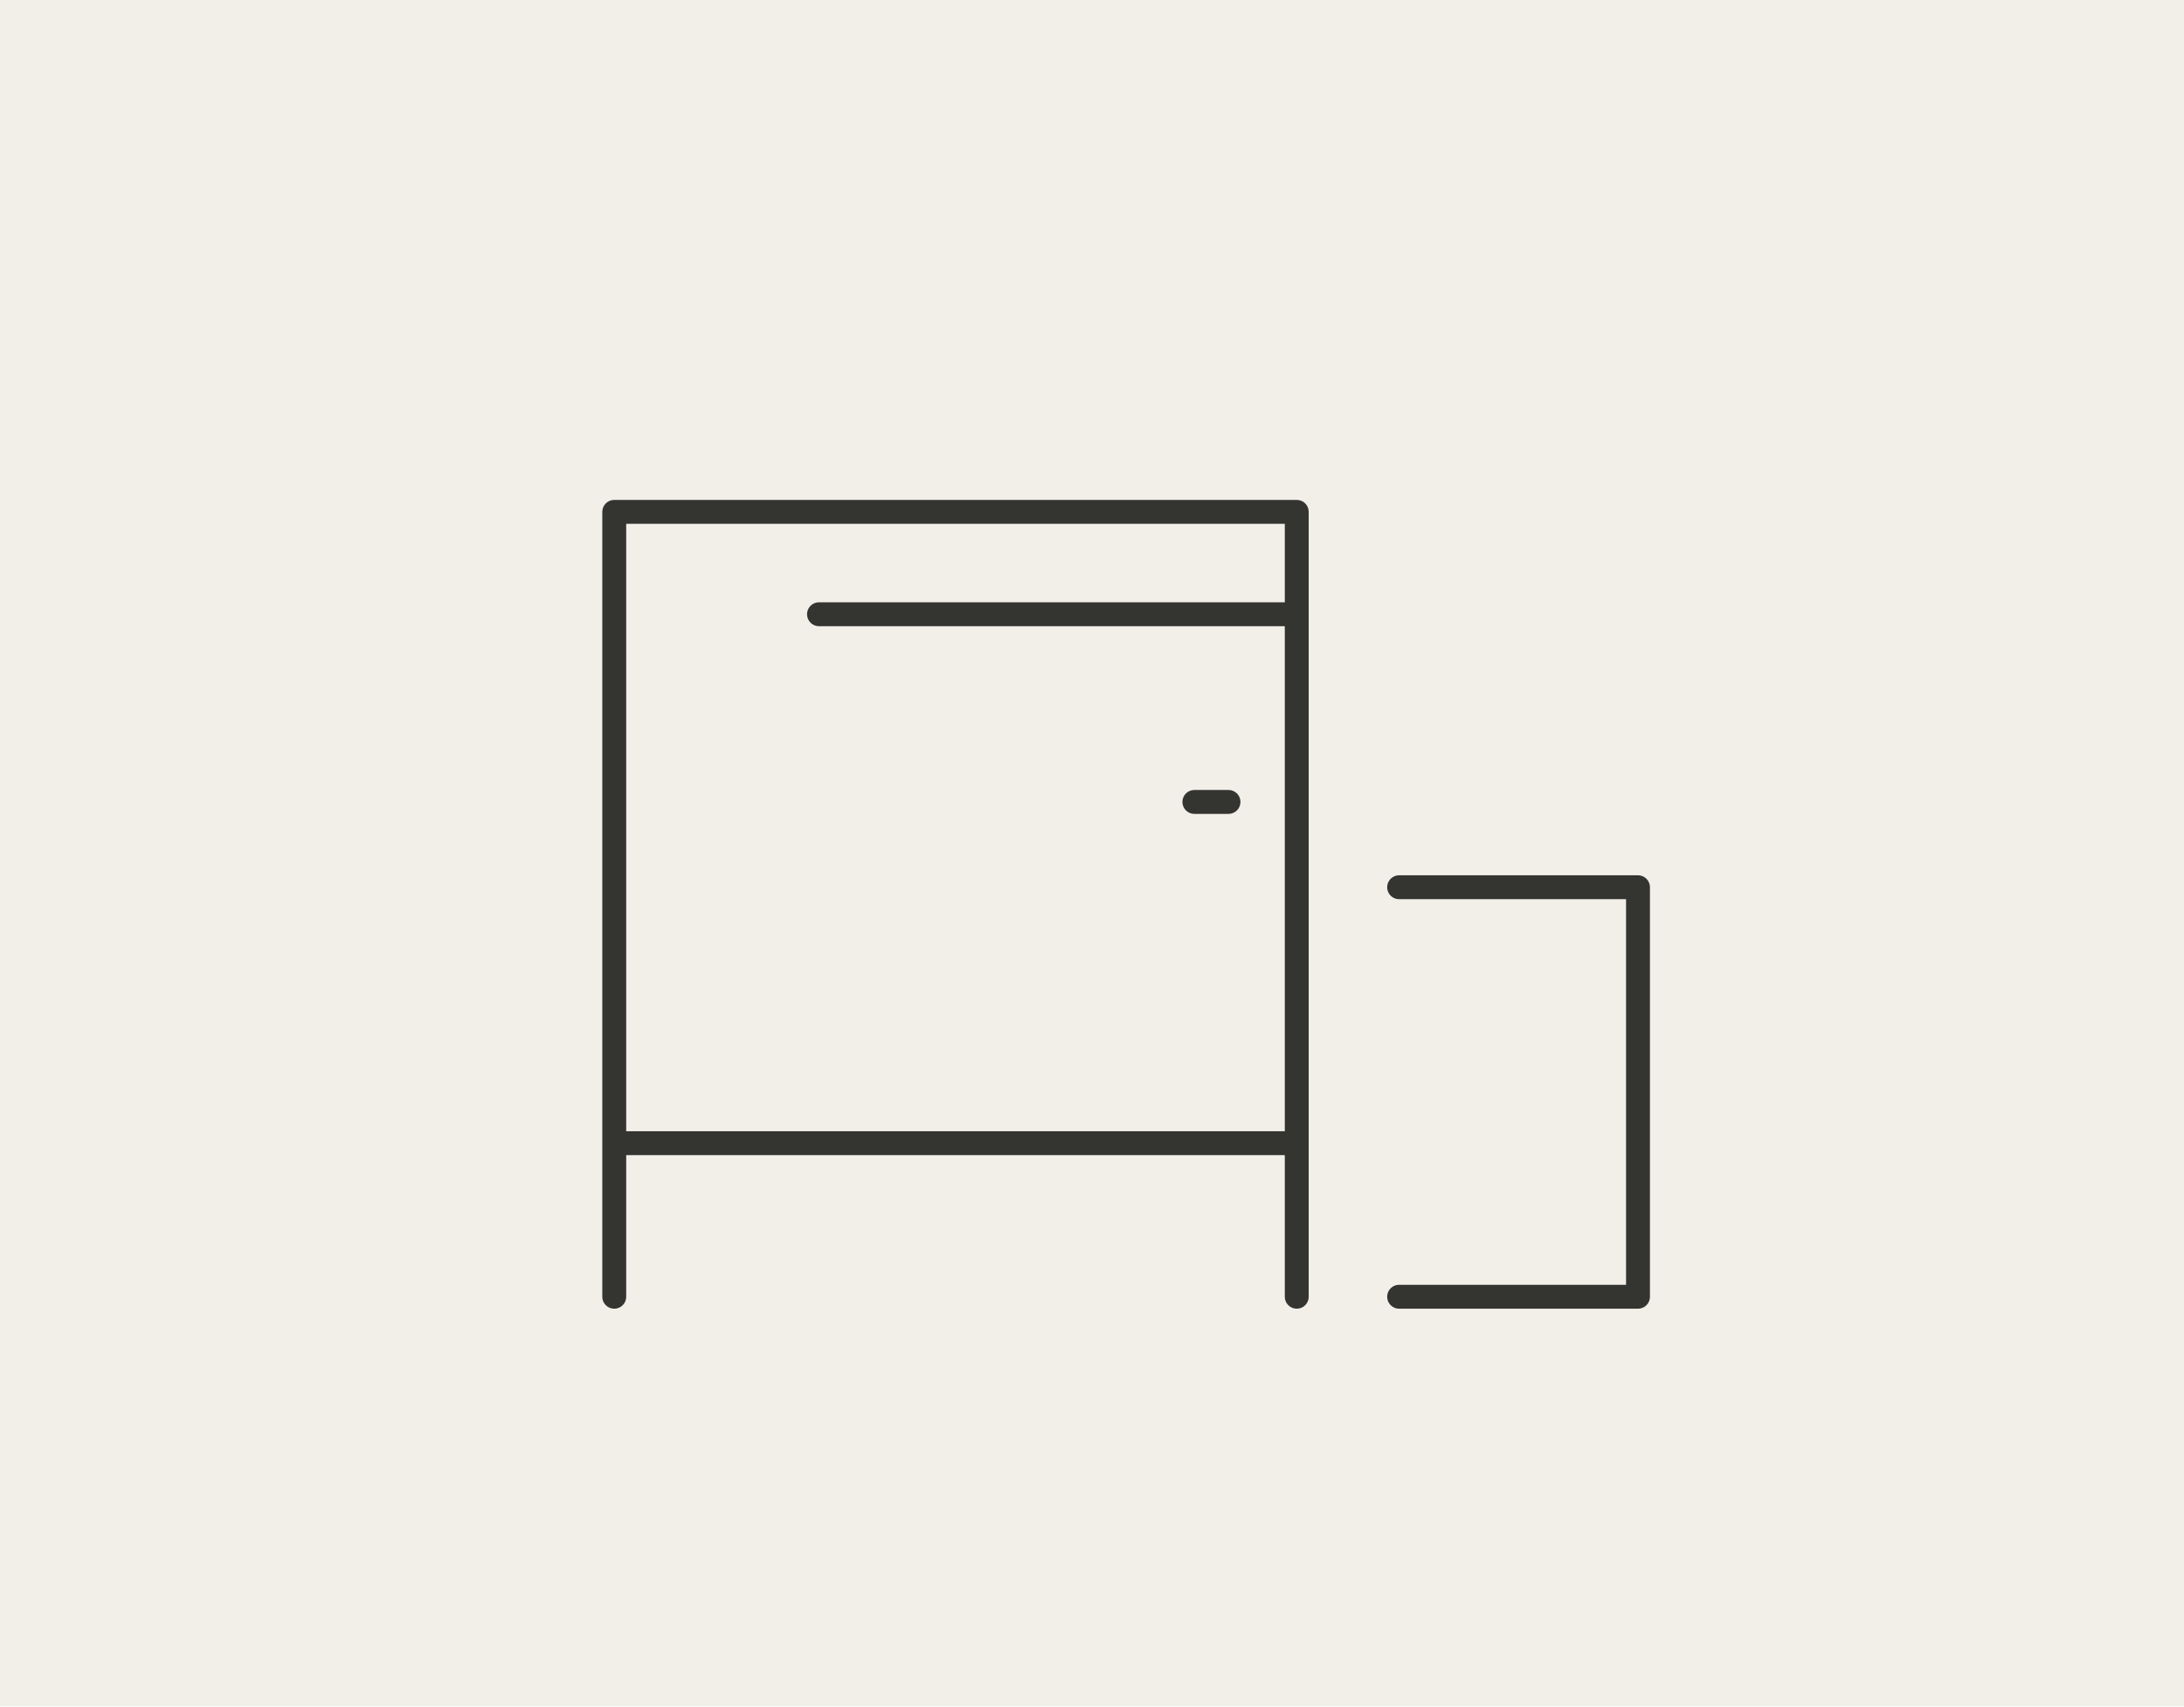
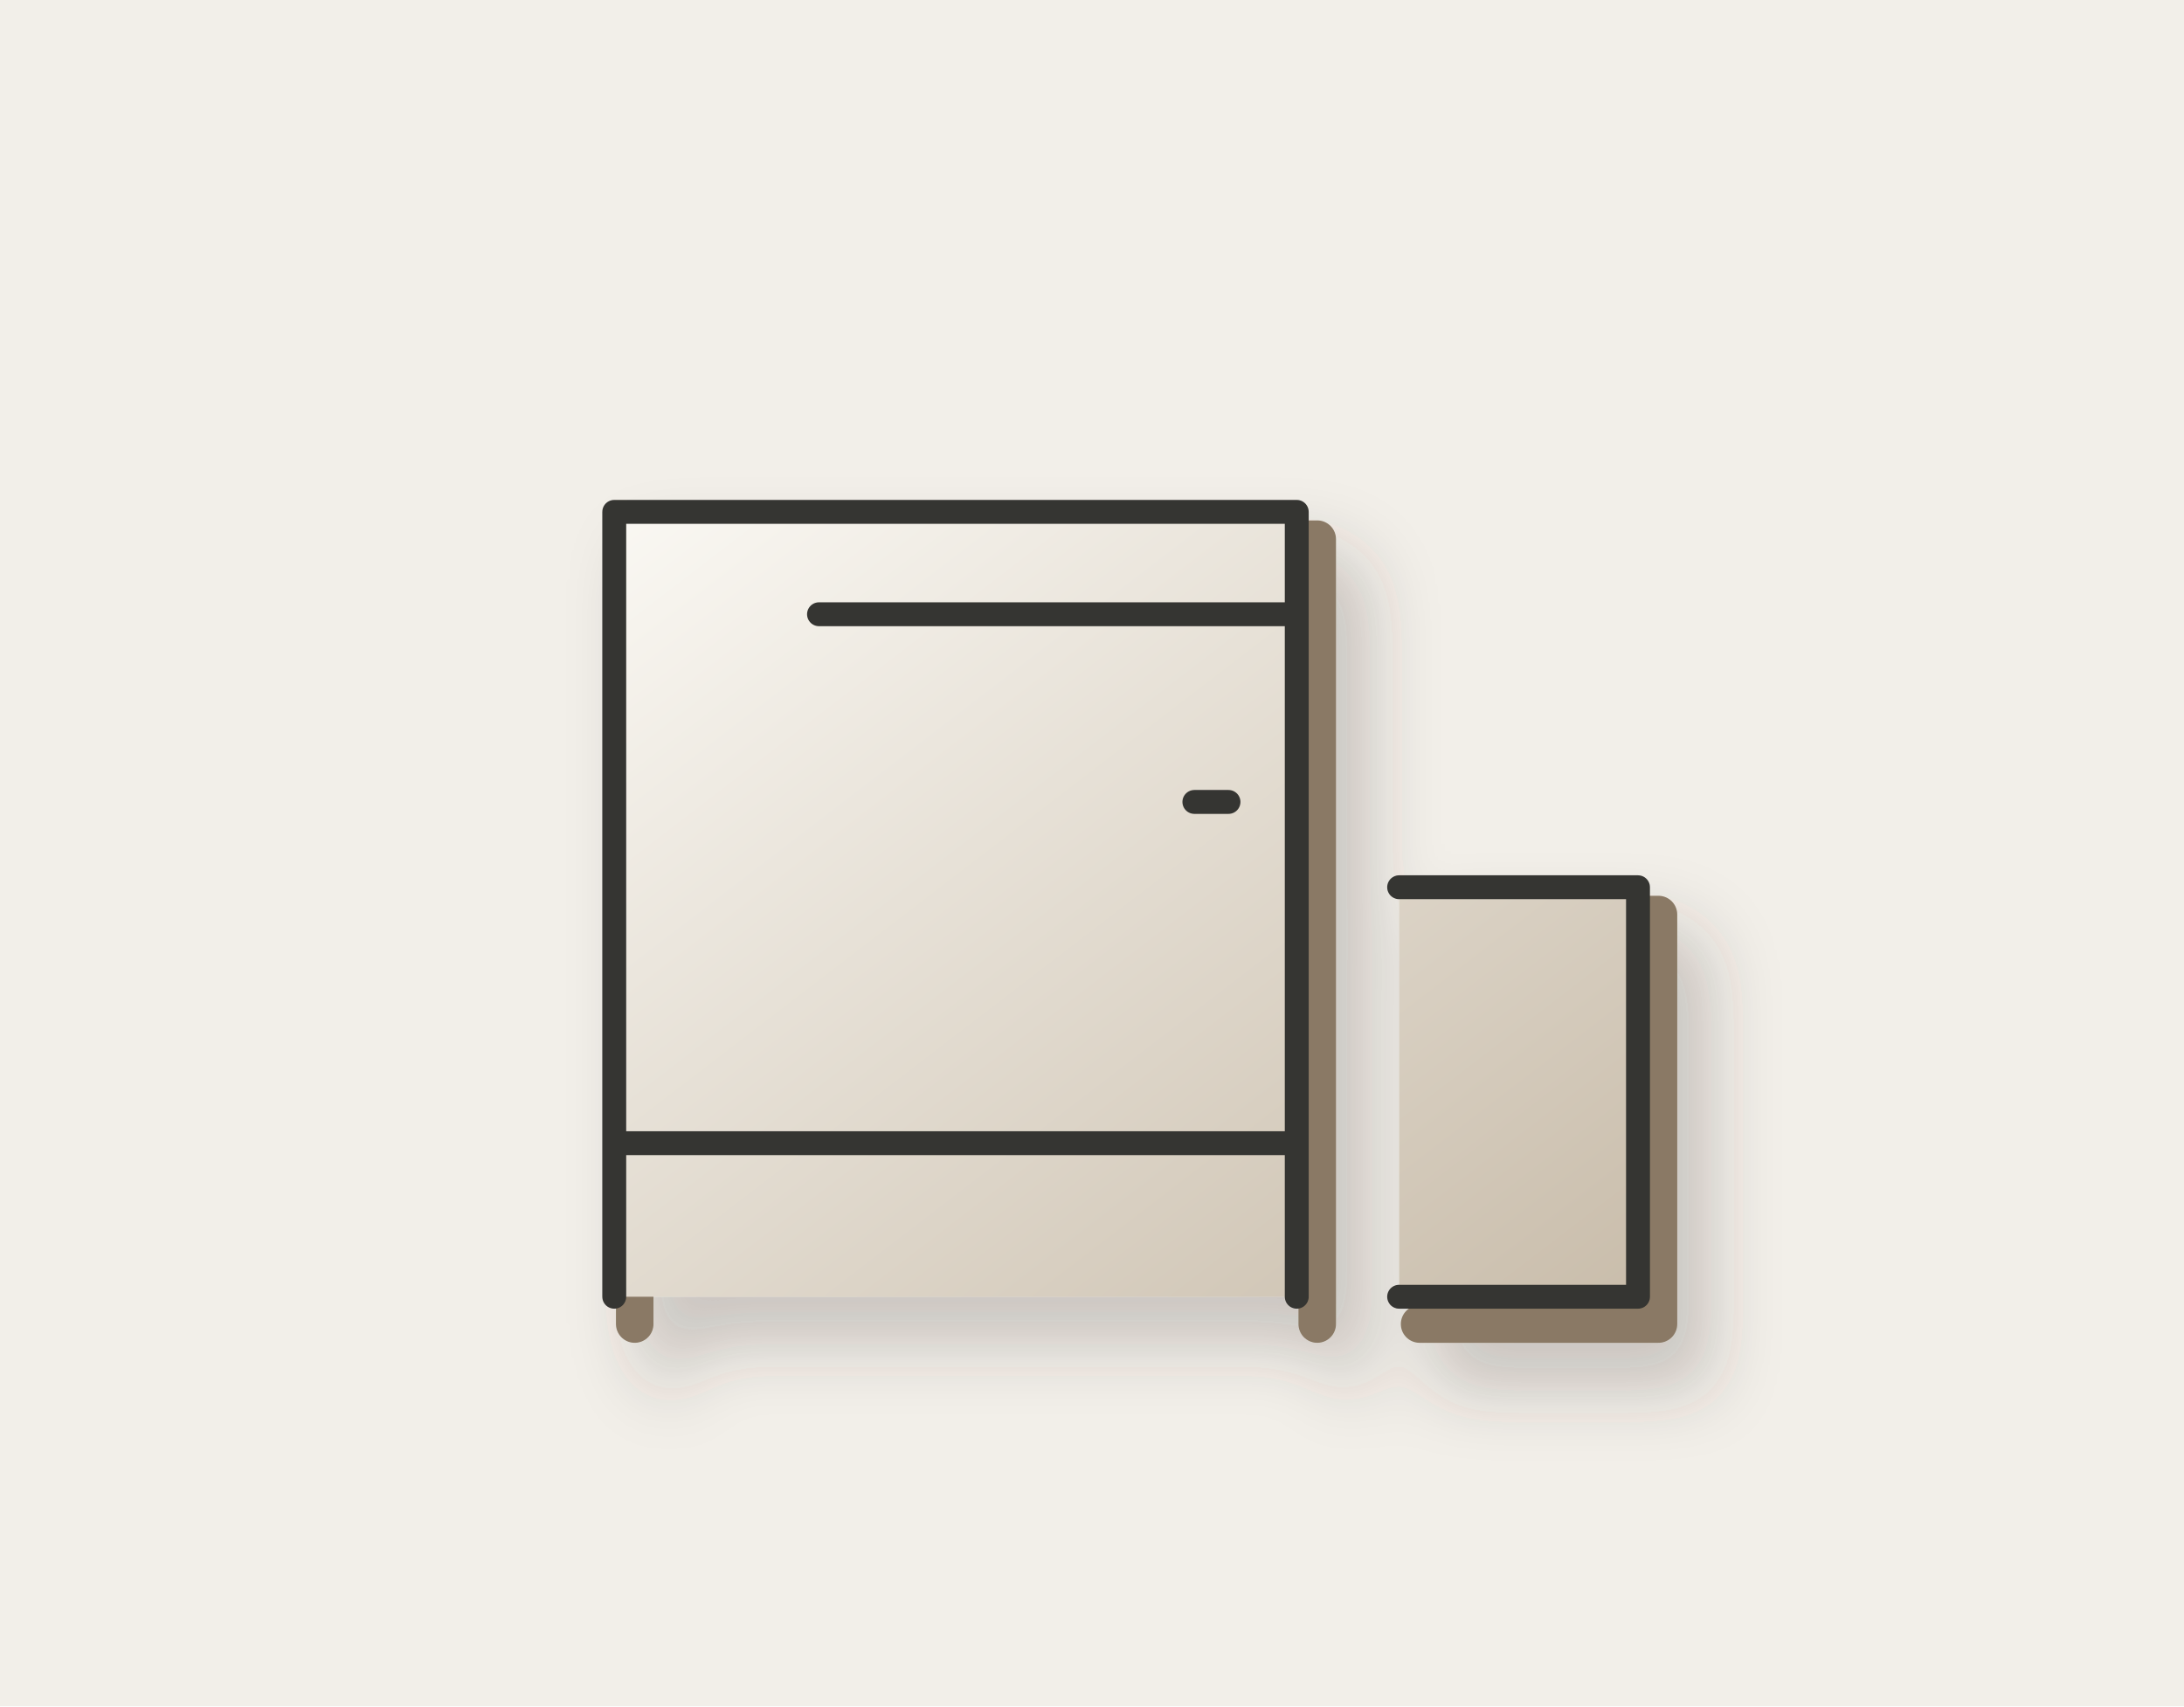
<svg xmlns="http://www.w3.org/2000/svg" width="640" height="500" viewBox="0 0 640 500">
  <rect width="640" height="500" fill="#f2efe9" />
-   <g fill="none" stroke="#343430" stroke-width="7" stroke-linecap="round" stroke-linejoin="round">
-     <path d="M180 380V150h200v230m-200-45h200m-30-100h10m50 145h70V260h-70m-170-80h140" />
+   <defs>
+     <filter id="shadow" x="-25%" y="-25%" width="150%" height="155%" color-interpolation-filters="sRGB">
+       <feDropShadow dx="10" dy="14" stdDeviation="10" flood-color="#443c31" flood-opacity=".23" />
+     </filter>
+     <linearGradient id="surface" x2="1" y2="1" gradientUnits="objectBoundingBox">
+       <stop stop-color="#faf8f3" />
+       <stop offset="1" stop-color="#c9bdab" />
+     </linearGradient>
+   </defs>
+   <g filter="url(#shadow)">
+     <g transform="translate(6 8)">
+       <g fill="none" stroke="#8a7965" stroke-width="11" stroke-linecap="round" stroke-linejoin="round">
+         <path d="M180 380V150h200v230m-200-45h200m-30-100h10m50 145h70V260h-70m-170-80h140" />
+       </g>
+     </g>
+     <g fill="none" stroke="#343430" stroke-width="7" stroke-linecap="round" stroke-linejoin="round">
+       <path fill="url(#surface)" stroke="none" d="M180 380V150h200v230zM410 380h70V260h-70z" />
+       <path d="M180 380V150h200v230m-200-45h200m-30-100h10m50 145h70V260h-70m-170-80h140" />
+     </g>
  </g>
</svg>
